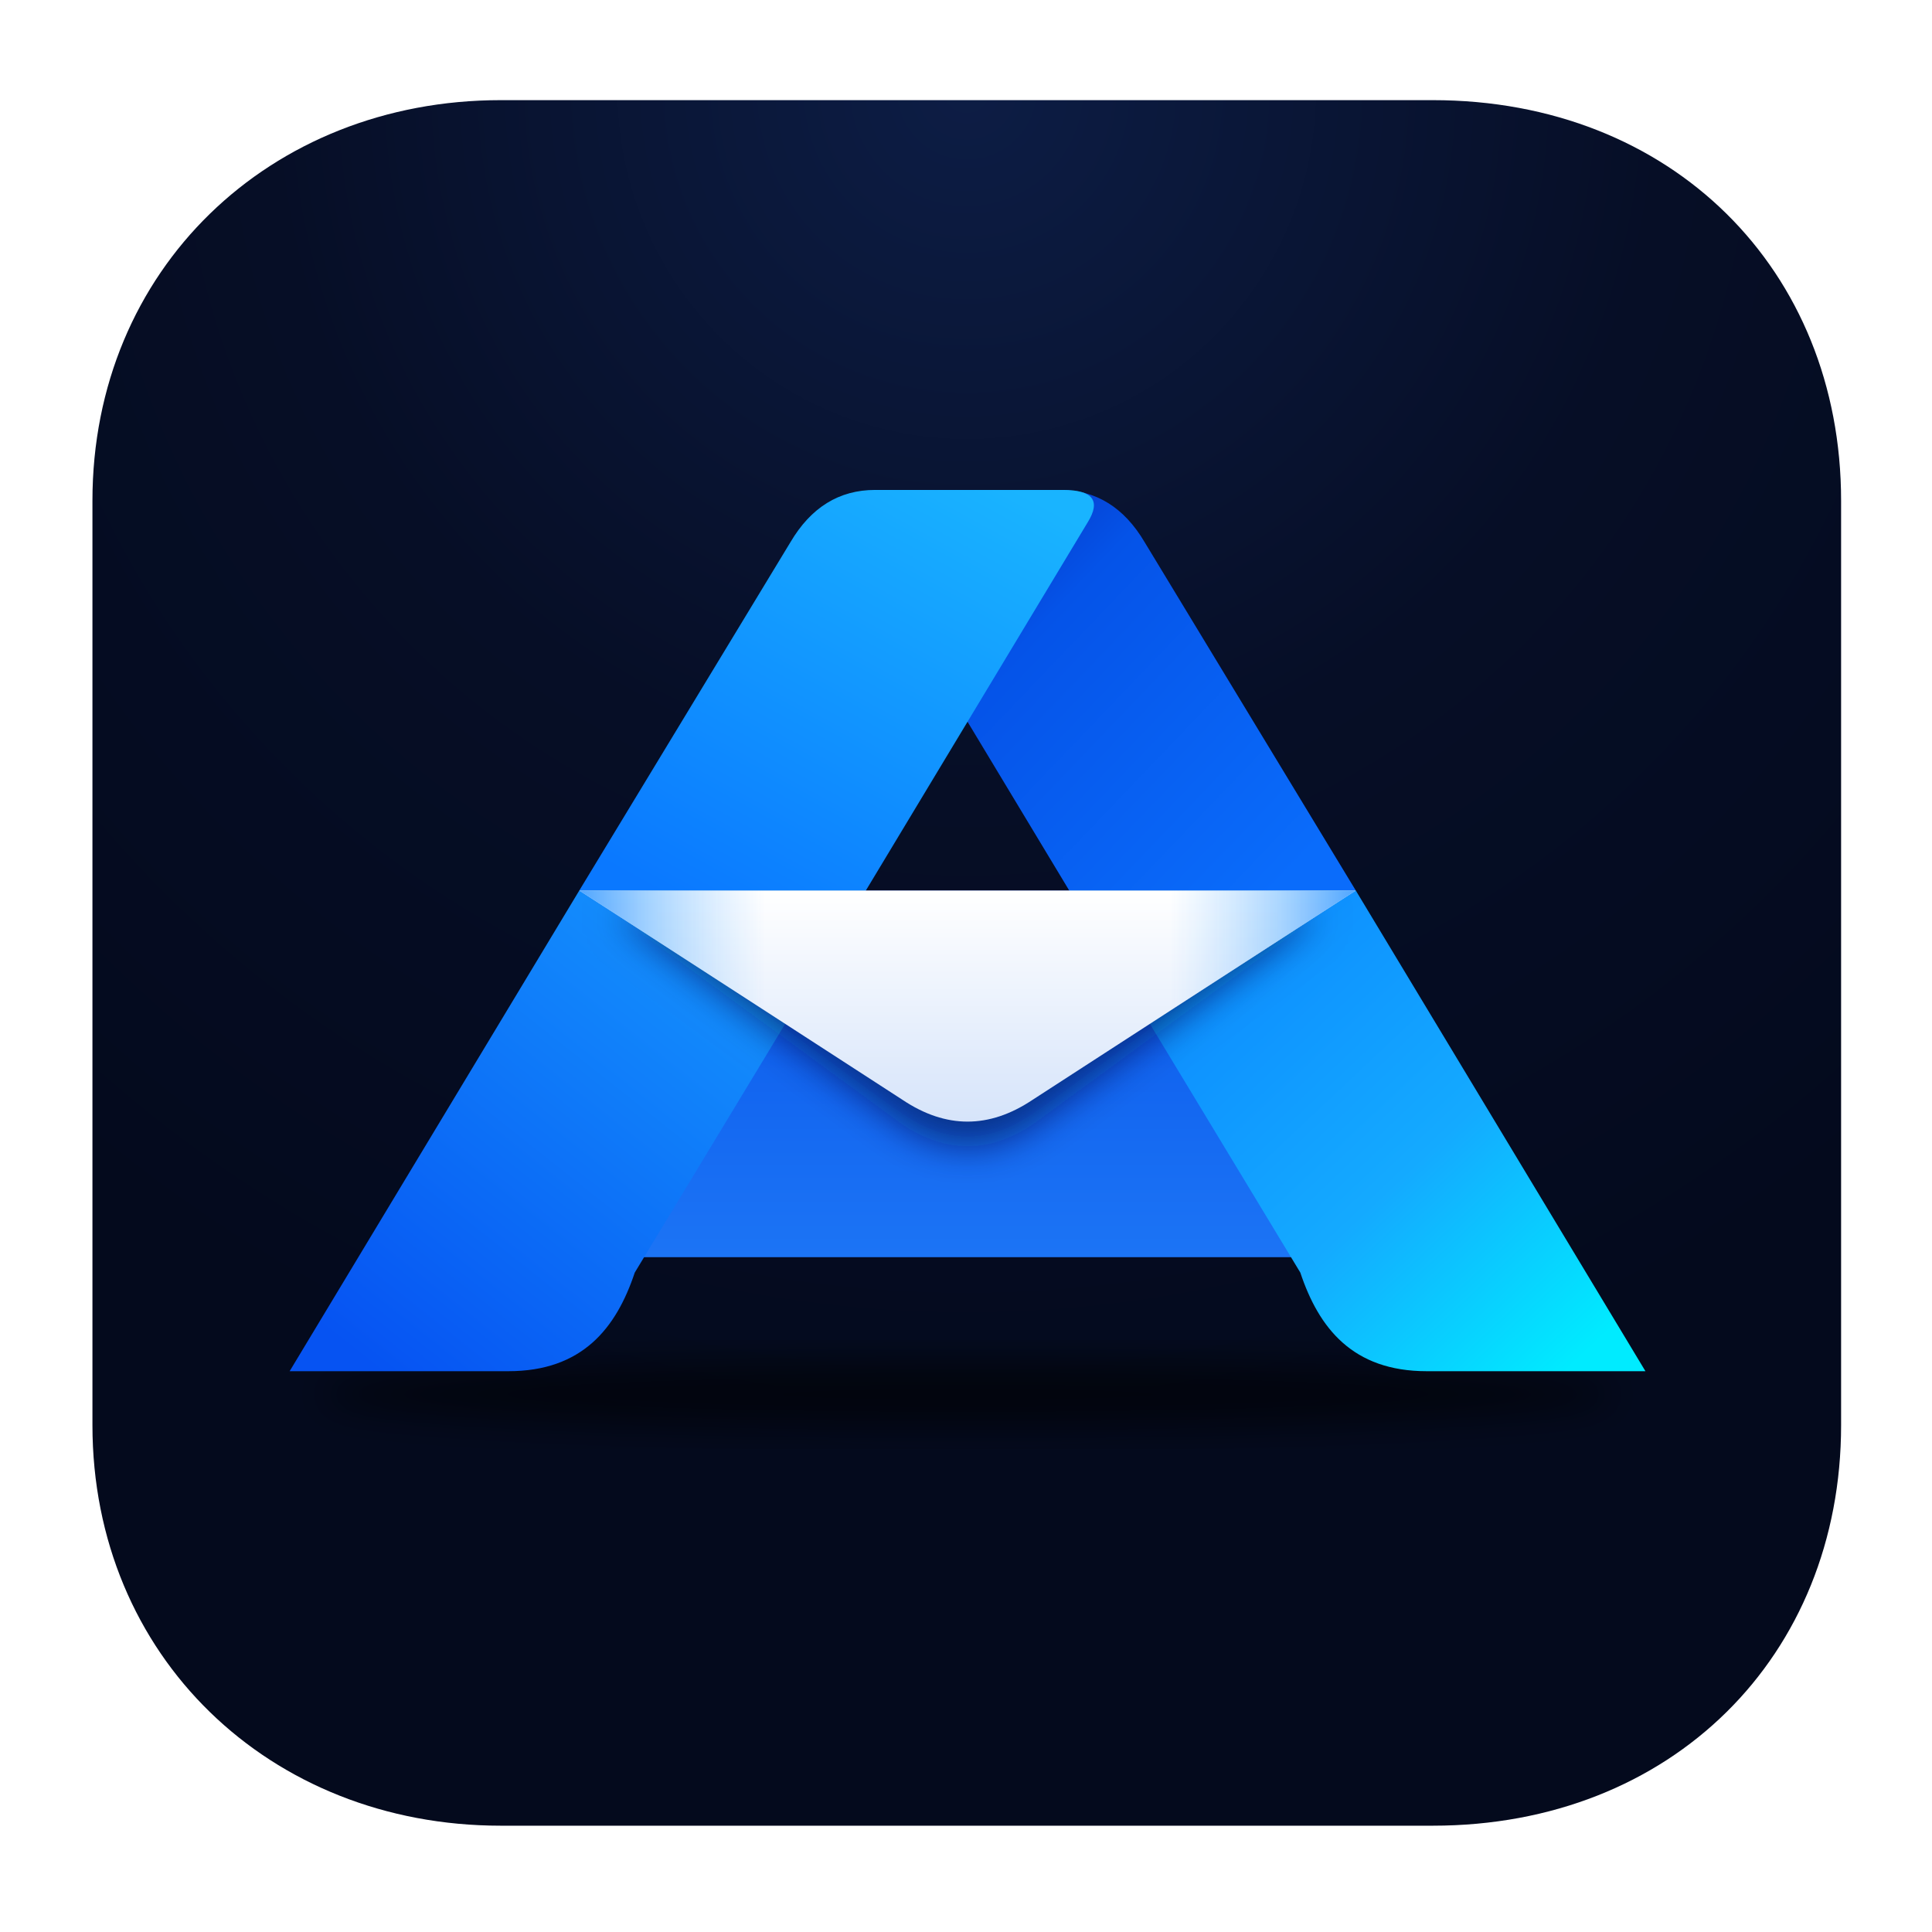
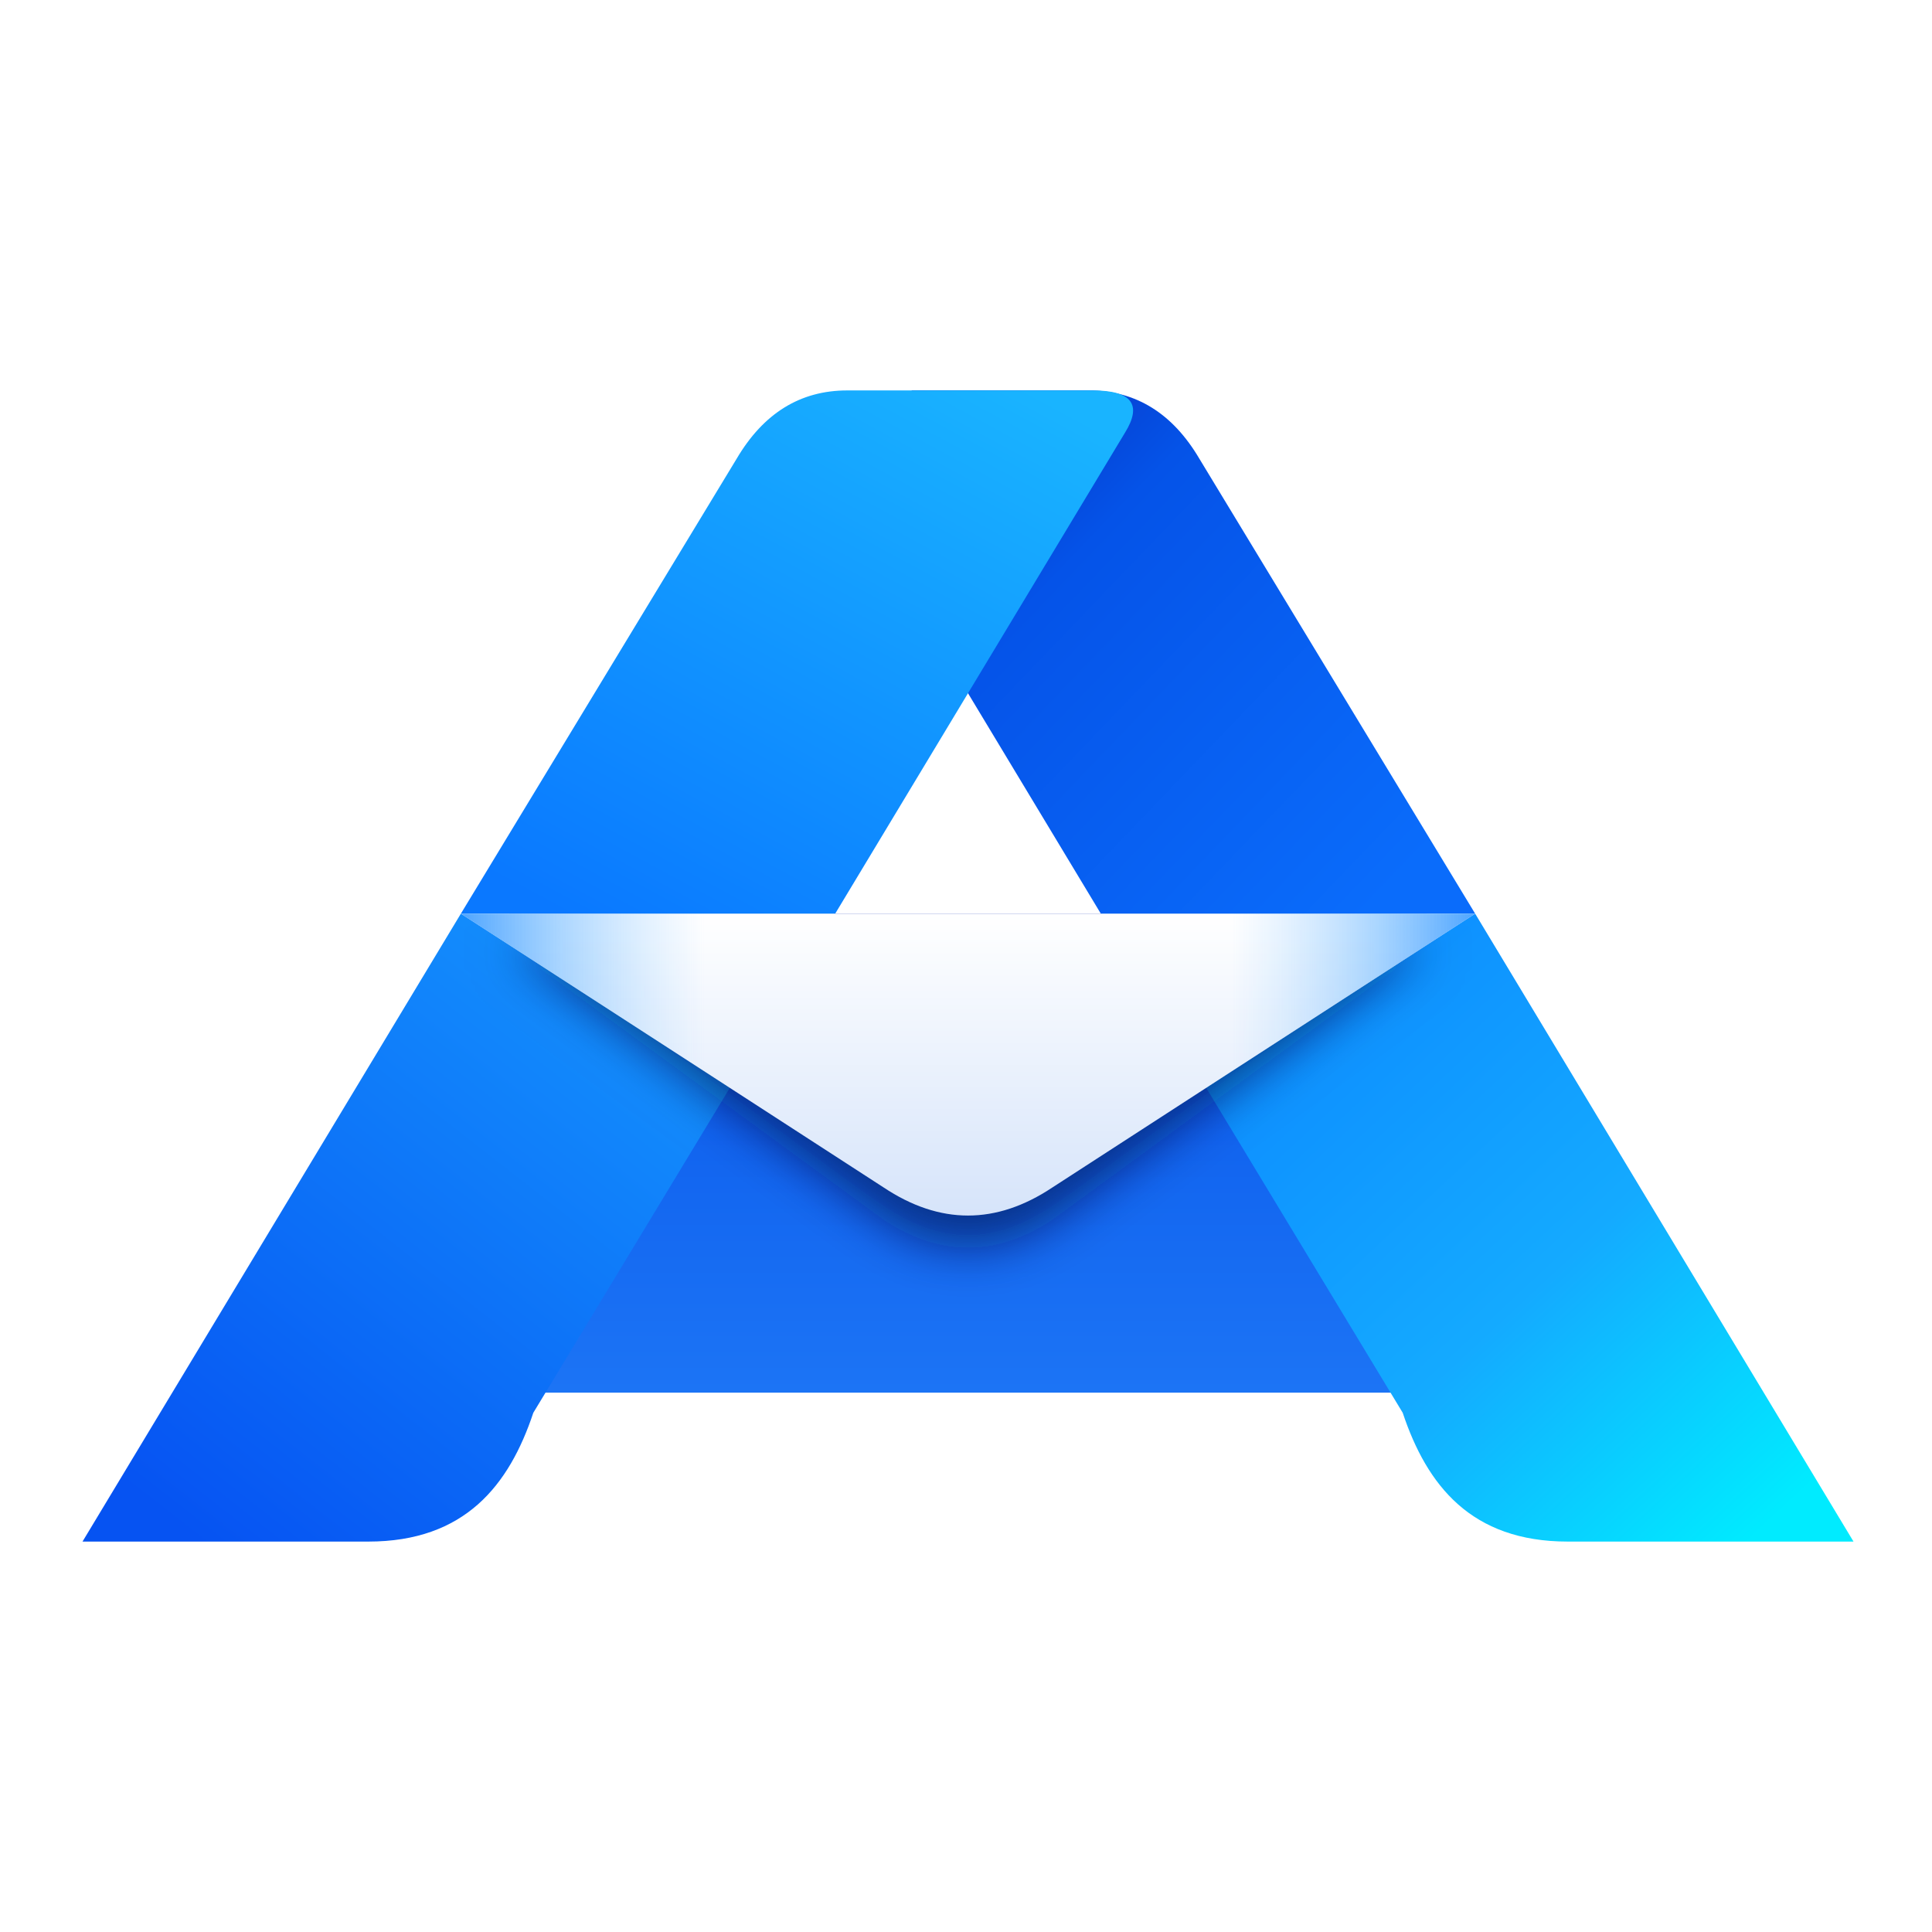
- <svg xmlns="http://www.w3.org/2000/svg" viewBox="0 0 1254 1254" width="1254" height="1254" role="img" aria-label="AffinMail Logo">
+ <svg xmlns="http://www.w3.org/2000/svg" viewBox="147 124 960 960" width="960" height="960" role="img" aria-label="AffinMail Logo">
  <defs>
-     <radialGradient id="bg" cx="50%" cy="0%" r="80%">
-       <stop offset="0" stop-color="#0D1D45" />
-       <stop offset="0.5" stop-color="#060E26" />
-       <stop offset="1" stop-color="#040A1D" />
-     </radialGradient>
    <linearGradient id="gUL" x1="0.15" y1="1" x2="0.85" y2="0">
      <stop offset="0" stop-color="#0A78FF" />
      <stop offset="1" stop-color="#19B4FF" />
    </linearGradient>
    <linearGradient id="gUR" x1="0" y1="0.1" x2="0.9" y2="0.9">
      <stop offset="0" stop-color="#0731BE" />
      <stop offset="0.3" stop-color="#0553E8" />
      <stop offset="1" stop-color="#0A6CFB" />
    </linearGradient>
    <linearGradient id="gLL" x1="0.95" y1="0.05" x2="0.1" y2="0.95">
      <stop offset="0" stop-color="#169BFF" />
      <stop offset="1" stop-color="#0653F2" />
    </linearGradient>
    <linearGradient id="gLR" x1="0.05" y1="0.1" x2="0.95" y2="0.9">
      <stop offset="0" stop-color="#0B84FF" />
      <stop offset="0.6" stop-color="#14AAFF" />
      <stop offset="1" stop-color="#00EBFF" />
    </linearGradient>
    <linearGradient id="gBase" x1="0" y1="0" x2="0" y2="1">
      <stop offset="0" stop-color="#0932B8" />
      <stop offset="0.4" stop-color="#1062EF" />
      <stop offset="1" stop-color="#1C74F5" />
    </linearGradient>
    <linearGradient id="gFlap" x1="0" y1="0" x2="0" y2="1">
      <stop offset="0" stop-color="#FFFFFF" />
      <stop offset="1" stop-color="#D6E4FA" />
    </linearGradient>
    <linearGradient id="gEdge" gradientUnits="userSpaceOnUse" x1="376" y1="0" x2="880" y2="0">
      <stop offset="0" stop-color="#3C9BFF" stop-opacity=".9" />
      <stop offset="0.1" stop-color="#5CB0FF" stop-opacity=".5" />
      <stop offset="0.24" stop-color="#8CC8FF" stop-opacity="0" />
      <stop offset="0.76" stop-color="#8CC8FF" stop-opacity="0" />
      <stop offset="0.9" stop-color="#5CB0FF" stop-opacity=".5" />
      <stop offset="1" stop-color="#3C9BFF" stop-opacity=".9" />
    </linearGradient>
    <filter id="blur" x="-20%" y="-30%" width="140%" height="160%">
      <feGaussianBlur stdDeviation="12" />
    </filter>
    <clipPath id="clipA">
      <path d="M376 578 L188 890 H1068 L880 578 Z" />
    </clipPath>
    <clipPath id="clipFlap">
      <path d="M376 578 H880 L670 714 Q628 742 586 714 Z" />
    </clipPath>
  </defs>
-   <path d="M325 65 H930 C1085 65 1195 175 1195 325 V925 C1195 1075 1085 1185 930 1185 H325 C175 1185 60 1075 60 925 V325 C60 175 175 65 325 65 Z" fill="url(#bg)" />
-   <ellipse cx="628" cy="905" rx="420" ry="22" fill="#000" opacity=".55" filter="url(#blur)" />
  <rect x="400" y="578" width="456" height="238" fill="url(#gBase)" />
  <path d="M743 352 Q723 318 688 318 H600 V422 L694 578 H880 Z" fill="url(#gUR)" />
  <path d="M513 352 Q533 318 568 318 H690 Q719 318 706 339 L562 578 H376 Z" fill="url(#gUL)" />
  <path d="M376 578 L188 890 H330 C378 890 400 862 412 826 L562 578 Z" fill="url(#gLL)" />
  <path d="M880 578 L1068 890 H926 C878 890 856 862 844 826 L694 578 Z" fill="url(#gLR)" />
  <g clip-path="url(#clipA)">
    <path d="M400 578 H856 L670 714 Q628 742 586 714 Z" fill="#031047" opacity=".6" filter="url(#blur)" transform="translate(0 16)" />
  </g>
  <path d="M376 578 H880 L670 714 Q628 742 586 714 Z" fill="url(#gFlap)" />
  <g clip-path="url(#clipFlap)">
    <rect x="370" y="570" width="520" height="180" fill="url(#gEdge)" />
  </g>
</svg>
